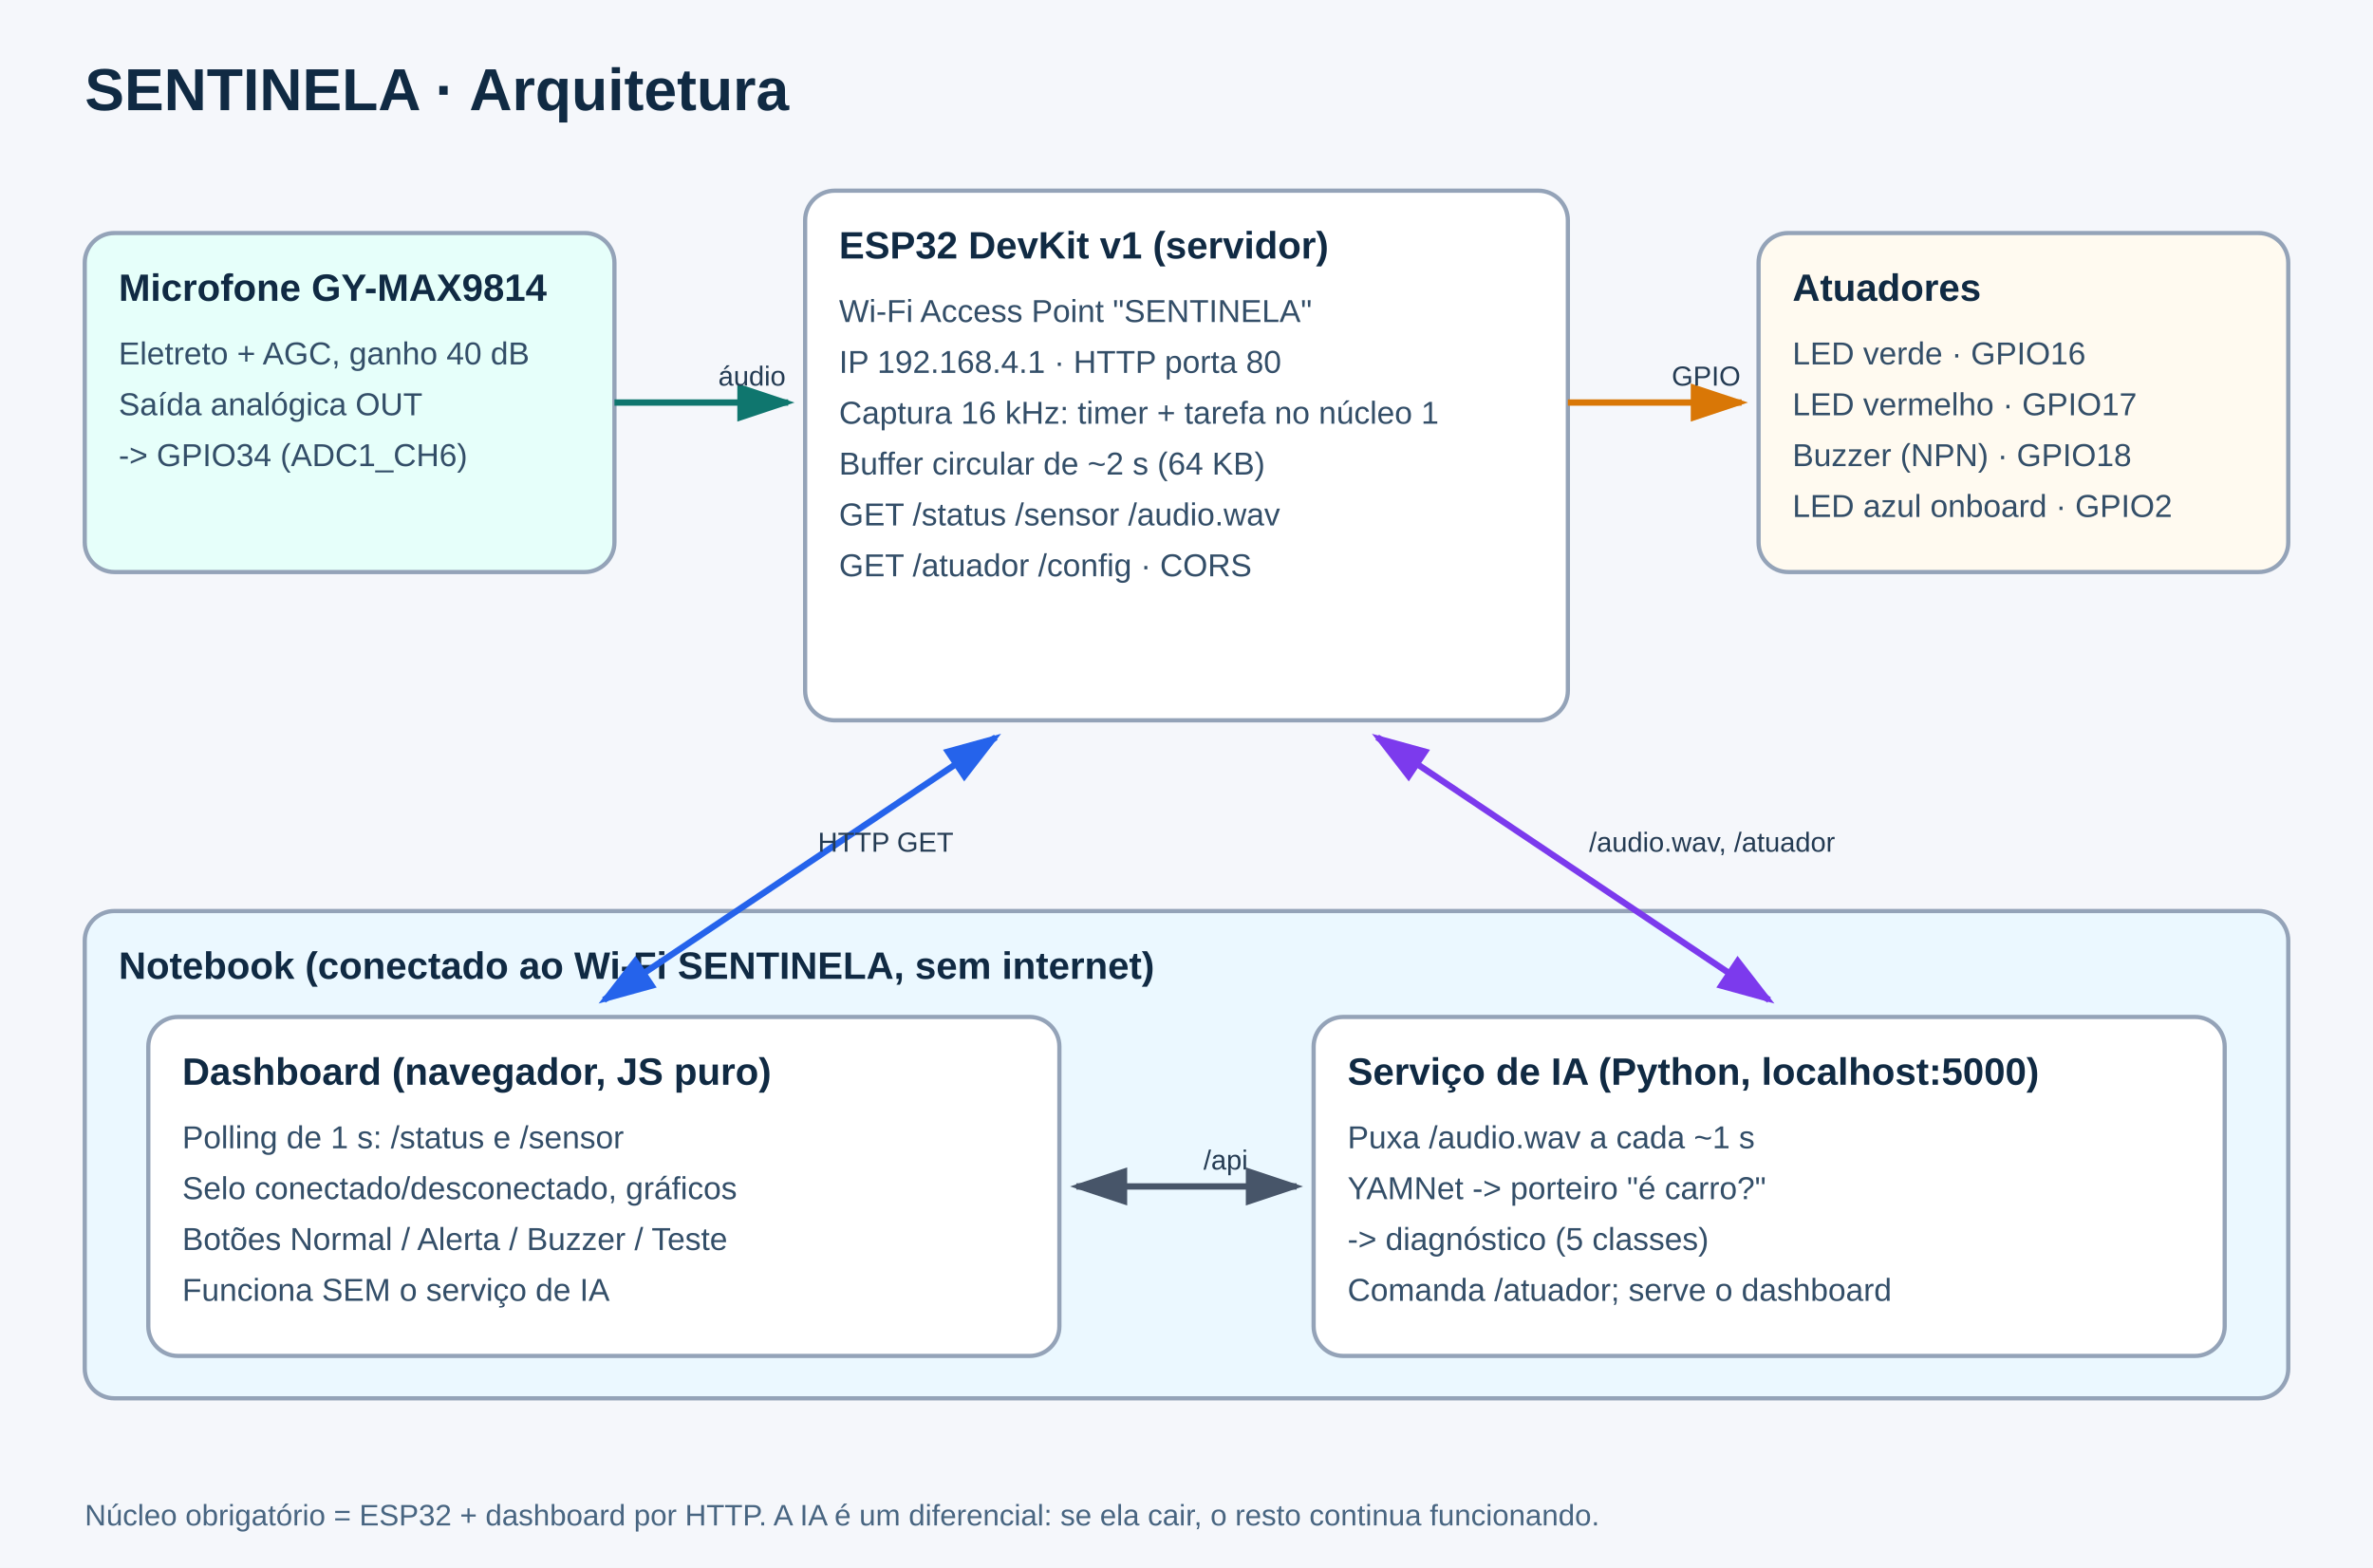
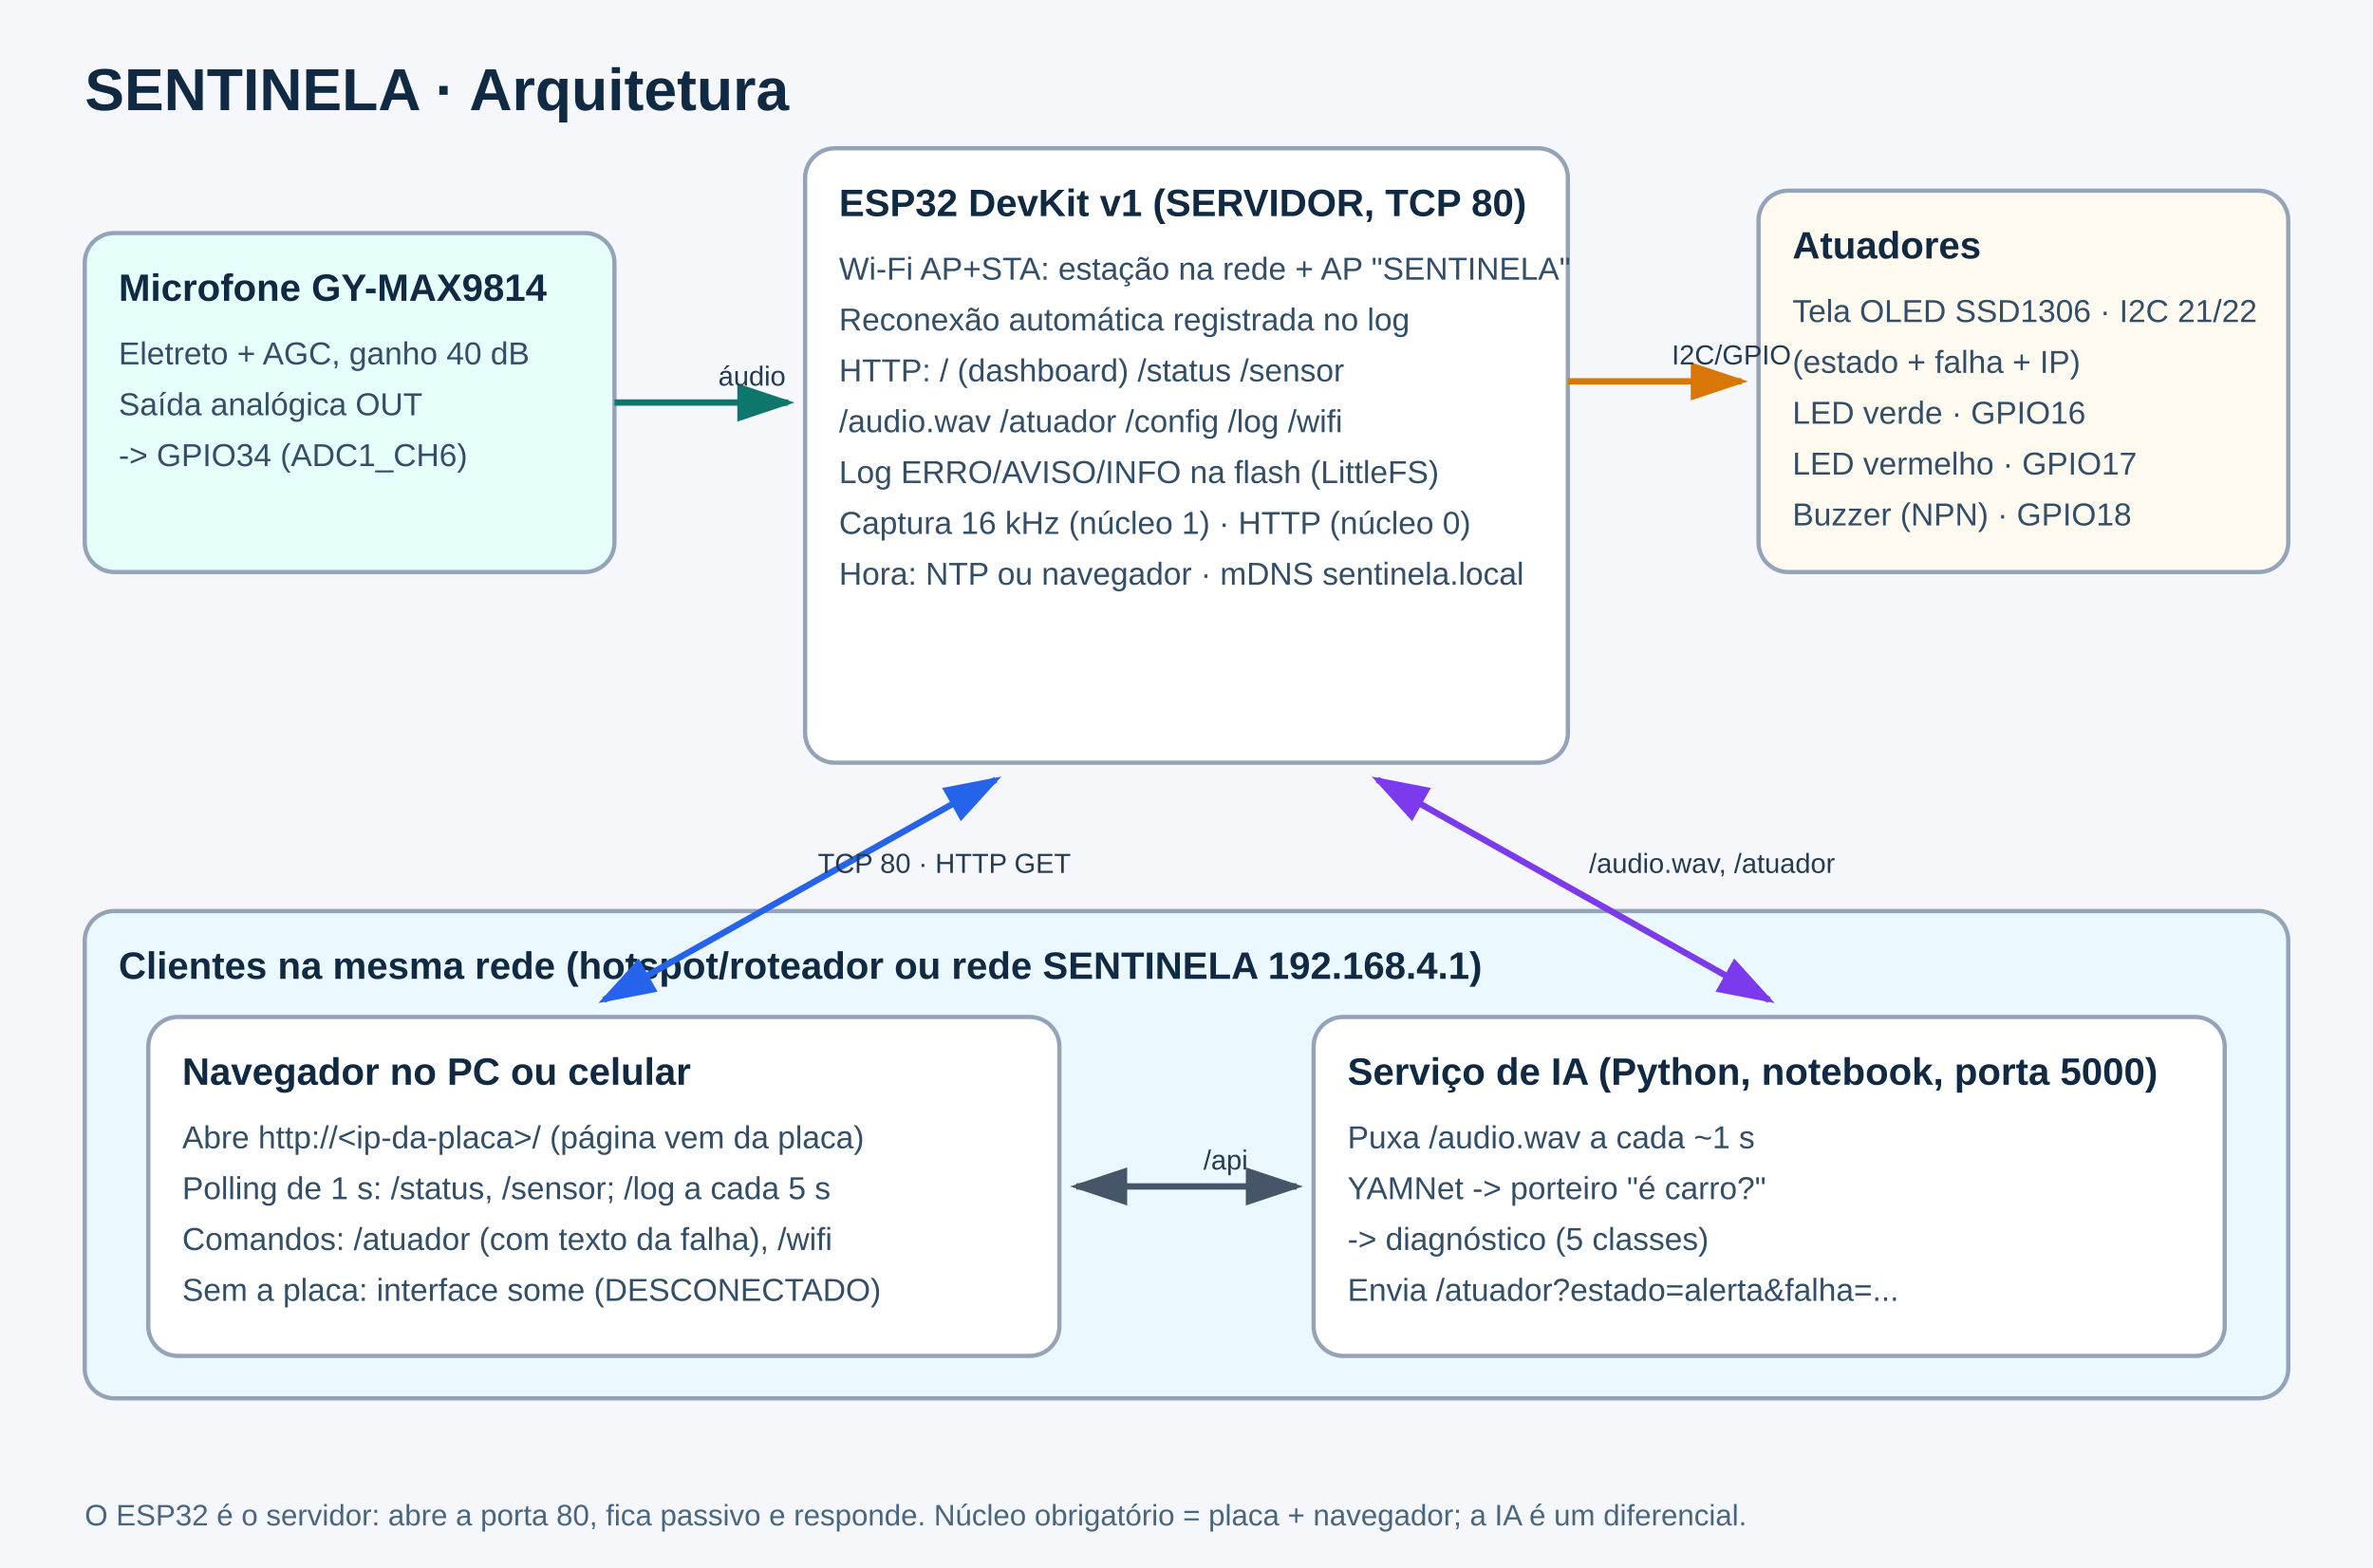
<svg xmlns="http://www.w3.org/2000/svg" width="1120" height="740" viewBox="0 0 1120 740" font-family="Arial">
  <defs>
    <marker id="m" markerWidth="10" markerHeight="10" refX="8" refY="3" orient="auto-start-reverse">
      <path d="M0 0v6l9-3z" fill="context-stroke" />
    </marker>
  </defs>
  <rect width="1120" height="740" fill="#f5f7fb" />
  <text x="40" y="52" font-size="28" font-weight="700" fill="#102a43">SENTINELA · Arquitetura</text>
  <rect x="40" y="110" width="250" height="160" rx="14" fill="#e6fffa" stroke="#94a3b8" stroke-width="2" />
  <text x="56" y="142" font-size="18" font-weight="700" fill="#102a43">Microfone GY-MAX9814</text>
  <text x="56" y="172" font-size="15" fill="#334e68">Eletreto + AGC, ganho 40 dB</text>
  <text x="56" y="196" font-size="15" fill="#334e68">Saída analógica OUT</text>
  <text x="56" y="220" font-size="15" fill="#334e68">-&gt; GPIO34 (ADC1_CH6)</text>
-   <rect x="380" y="90" width="360" height="250" rx="14" fill="#ffffff" stroke="#94a3b8" stroke-width="2" />
-   <text x="396" y="122" font-size="18" font-weight="700" fill="#102a43">ESP32 DevKit v1 (servidor)</text>
-   <text x="396" y="152" font-size="15" fill="#334e68">Wi-Fi Access Point "SENTINELA"</text>
-   <text x="396" y="176" font-size="15" fill="#334e68">IP 192.168.4.1 · HTTP porta 80</text>
-   <text x="396" y="200" font-size="15" fill="#334e68">Captura 16 kHz: timer + tarefa no núcleo 1</text>
-   <text x="396" y="224" font-size="15" fill="#334e68">Buffer circular de ~2 s (64 KB)</text>
-   <text x="396" y="248" font-size="15" fill="#334e68">GET /status /sensor /audio.wav</text>
-   <text x="396" y="272" font-size="15" fill="#334e68">GET /atuador /config · CORS</text>
-   <rect x="830" y="110" width="250" height="160" rx="14" fill="#fffaf0" stroke="#94a3b8" stroke-width="2" />
-   <text x="846" y="142" font-size="18" font-weight="700" fill="#102a43">Atuadores</text>
-   <text x="846" y="172" font-size="15" fill="#334e68">LED verde · GPIO16</text>
-   <text x="846" y="196" font-size="15" fill="#334e68">LED vermelho · GPIO17</text>
-   <text x="846" y="220" font-size="15" fill="#334e68">Buzzer (NPN) · GPIO18</text>
-   <text x="846" y="244" font-size="15" fill="#334e68">LED azul onboard · GPIO2</text>
+   <rect x="380" y="70" width="360" height="290" rx="14" fill="#ffffff" stroke="#94a3b8" stroke-width="2" />
+   <text x="396" y="102" font-size="18" font-weight="700" fill="#102a43">ESP32 DevKit v1 (SERVIDOR, TCP 80)</text>
+   <text x="396" y="132" font-size="15" fill="#334e68">Wi-Fi AP+STA: estação na rede + AP "SENTINELA"</text>
+   <text x="396" y="156" font-size="15" fill="#334e68">Reconexão automática registrada no log</text>
+   <text x="396" y="180" font-size="15" fill="#334e68">HTTP: / (dashboard) /status /sensor</text>
+   <text x="396" y="204" font-size="15" fill="#334e68">/audio.wav /atuador /config /log /wifi</text>
+   <text x="396" y="228" font-size="15" fill="#334e68">Log ERRO/AVISO/INFO na flash (LittleFS)</text>
+   <text x="396" y="252" font-size="15" fill="#334e68">Captura 16 kHz (núcleo 1) · HTTP (núcleo 0)</text>
+   <text x="396" y="276" font-size="15" fill="#334e68">Hora: NTP ou navegador · mDNS sentinela.local</text>
+   <rect x="830" y="90" width="250" height="180" rx="14" fill="#fffaf0" stroke="#94a3b8" stroke-width="2" />
+   <text x="846" y="122" font-size="18" font-weight="700" fill="#102a43">Atuadores</text>
+   <text x="846" y="152" font-size="15" fill="#334e68">Tela OLED SSD1306 · I2C 21/22</text>
+   <text x="846" y="176" font-size="15" fill="#334e68">  (estado + falha + IP)</text>
+   <text x="846" y="200" font-size="15" fill="#334e68">LED verde · GPIO16</text>
+   <text x="846" y="224" font-size="15" fill="#334e68">LED vermelho · GPIO17</text>
+   <text x="846" y="248" font-size="15" fill="#334e68">Buzzer (NPN) · GPIO18</text>
  <rect x="40" y="430" width="1040" height="230" rx="14" fill="#ebf8ff" stroke="#94a3b8" stroke-width="2" />
-   <text x="56" y="462" font-size="18" font-weight="700" fill="#102a43">Notebook (conectado ao Wi-Fi SENTINELA, sem internet)</text>
+   <text x="56" y="462" font-size="18" font-weight="700" fill="#102a43">Clientes na mesma rede (hotspot/roteador ou rede SENTINELA 192.168.4.1)</text>
  <rect x="70" y="480" width="430" height="160" rx="14" fill="#ffffff" stroke="#94a3b8" stroke-width="2" />
-   <text x="86" y="512" font-size="18" font-weight="700" fill="#102a43">Dashboard (navegador, JS puro)</text>
-   <text x="86" y="542" font-size="15" fill="#334e68">Polling de 1 s: /status e /sensor</text>
-   <text x="86" y="566" font-size="15" fill="#334e68">Selo conectado/desconectado, gráficos</text>
-   <text x="86" y="590" font-size="15" fill="#334e68">Botões Normal / Alerta / Buzzer / Teste</text>
-   <text x="86" y="614" font-size="15" fill="#334e68">Funciona SEM o serviço de IA</text>
+   <text x="86" y="512" font-size="18" font-weight="700" fill="#102a43">Navegador no PC ou celular</text>
+   <text x="86" y="542" font-size="15" fill="#334e68">Abre http://&lt;ip-da-placa&gt;/ (página vem da placa)</text>
+   <text x="86" y="566" font-size="15" fill="#334e68">Polling de 1 s: /status, /sensor; /log a cada 5 s</text>
+   <text x="86" y="590" font-size="15" fill="#334e68">Comandos: /atuador (com texto da falha), /wifi</text>
+   <text x="86" y="614" font-size="15" fill="#334e68">Sem a placa: interface some (DESCONECTADO)</text>
  <rect x="620" y="480" width="430" height="160" rx="14" fill="#ffffff" stroke="#94a3b8" stroke-width="2" />
-   <text x="636" y="512" font-size="18" font-weight="700" fill="#102a43">Serviço de IA (Python, localhost:5000)</text>
+   <text x="636" y="512" font-size="18" font-weight="700" fill="#102a43">Serviço de IA (Python, notebook, porta 5000)</text>
  <text x="636" y="542" font-size="15" fill="#334e68">Puxa /audio.wav a cada ~1 s</text>
  <text x="636" y="566" font-size="15" fill="#334e68">YAMNet -&gt; porteiro "é carro?"</text>
  <text x="636" y="590" font-size="15" fill="#334e68">-&gt; diagnóstico (5 classes)</text>
-   <text x="636" y="614" font-size="15" fill="#334e68">Comanda /atuador; serve o dashboard</text>
+   <text x="636" y="614" font-size="15" fill="#334e68">Envia /atuador?estado=alerta&amp;falha=...</text>
  <line x1="290" y1="190" x2="372" y2="190" stroke="#0f766e" stroke-width="3" marker-end="url(#m)" />
  <text x="339" y="182" font-size="13" fill="#243b53">áudio</text>
-   <line x1="740" y1="190" x2="822" y2="190" stroke="#d97706" stroke-width="3" marker-end="url(#m)" />
-   <text x="789" y="182" font-size="13" fill="#243b53">GPIO</text>
-   <line x1="285" y1="472" x2="470" y2="348" stroke="#2563eb" stroke-width="3" marker-end="url(#m)" marker-start="url(#m)" />
-   <text x="386" y="402" font-size="13" fill="#243b53">HTTP GET</text>
-   <line x1="835" y1="472" x2="650" y2="348" stroke="#7c3aed" stroke-width="3" marker-end="url(#m)" marker-start="url(#m)" />
-   <text x="750" y="402" font-size="13" fill="#243b53">/audio.wav, /atuador</text>
+   <line x1="740" y1="180" x2="822" y2="180" stroke="#d97706" stroke-width="3" marker-end="url(#m)" />
+   <text x="789" y="172" font-size="13" fill="#243b53">I2C/GPIO</text>
+   <line x1="285" y1="472" x2="470" y2="368" stroke="#2563eb" stroke-width="3" marker-end="url(#m)" marker-start="url(#m)" />
+   <text x="386" y="412" font-size="13" fill="#243b53">TCP 80 · HTTP GET</text>
+   <line x1="835" y1="472" x2="650" y2="368" stroke="#7c3aed" stroke-width="3" marker-end="url(#m)" marker-start="url(#m)" />
+   <text x="750" y="412" font-size="13" fill="#243b53">/audio.wav, /atuador</text>
  <line x1="508" y1="560" x2="612" y2="560" stroke="#475569" stroke-width="3" marker-end="url(#m)" marker-start="url(#m)" />
  <text x="568" y="552" font-size="13" fill="#243b53">/api</text>
-   <text x="40" y="720" font-size="14" fill="#486581">Núcleo obrigatório = ESP32 + dashboard por HTTP. A IA é um diferencial: se ela cair, o resto continua funcionando.</text>
+   <text x="40" y="720" font-size="14" fill="#486581">O ESP32 é o servidor: abre a porta 80, fica passivo e responde. Núcleo obrigatório = placa + navegador; a IA é um diferencial.</text>
</svg>
